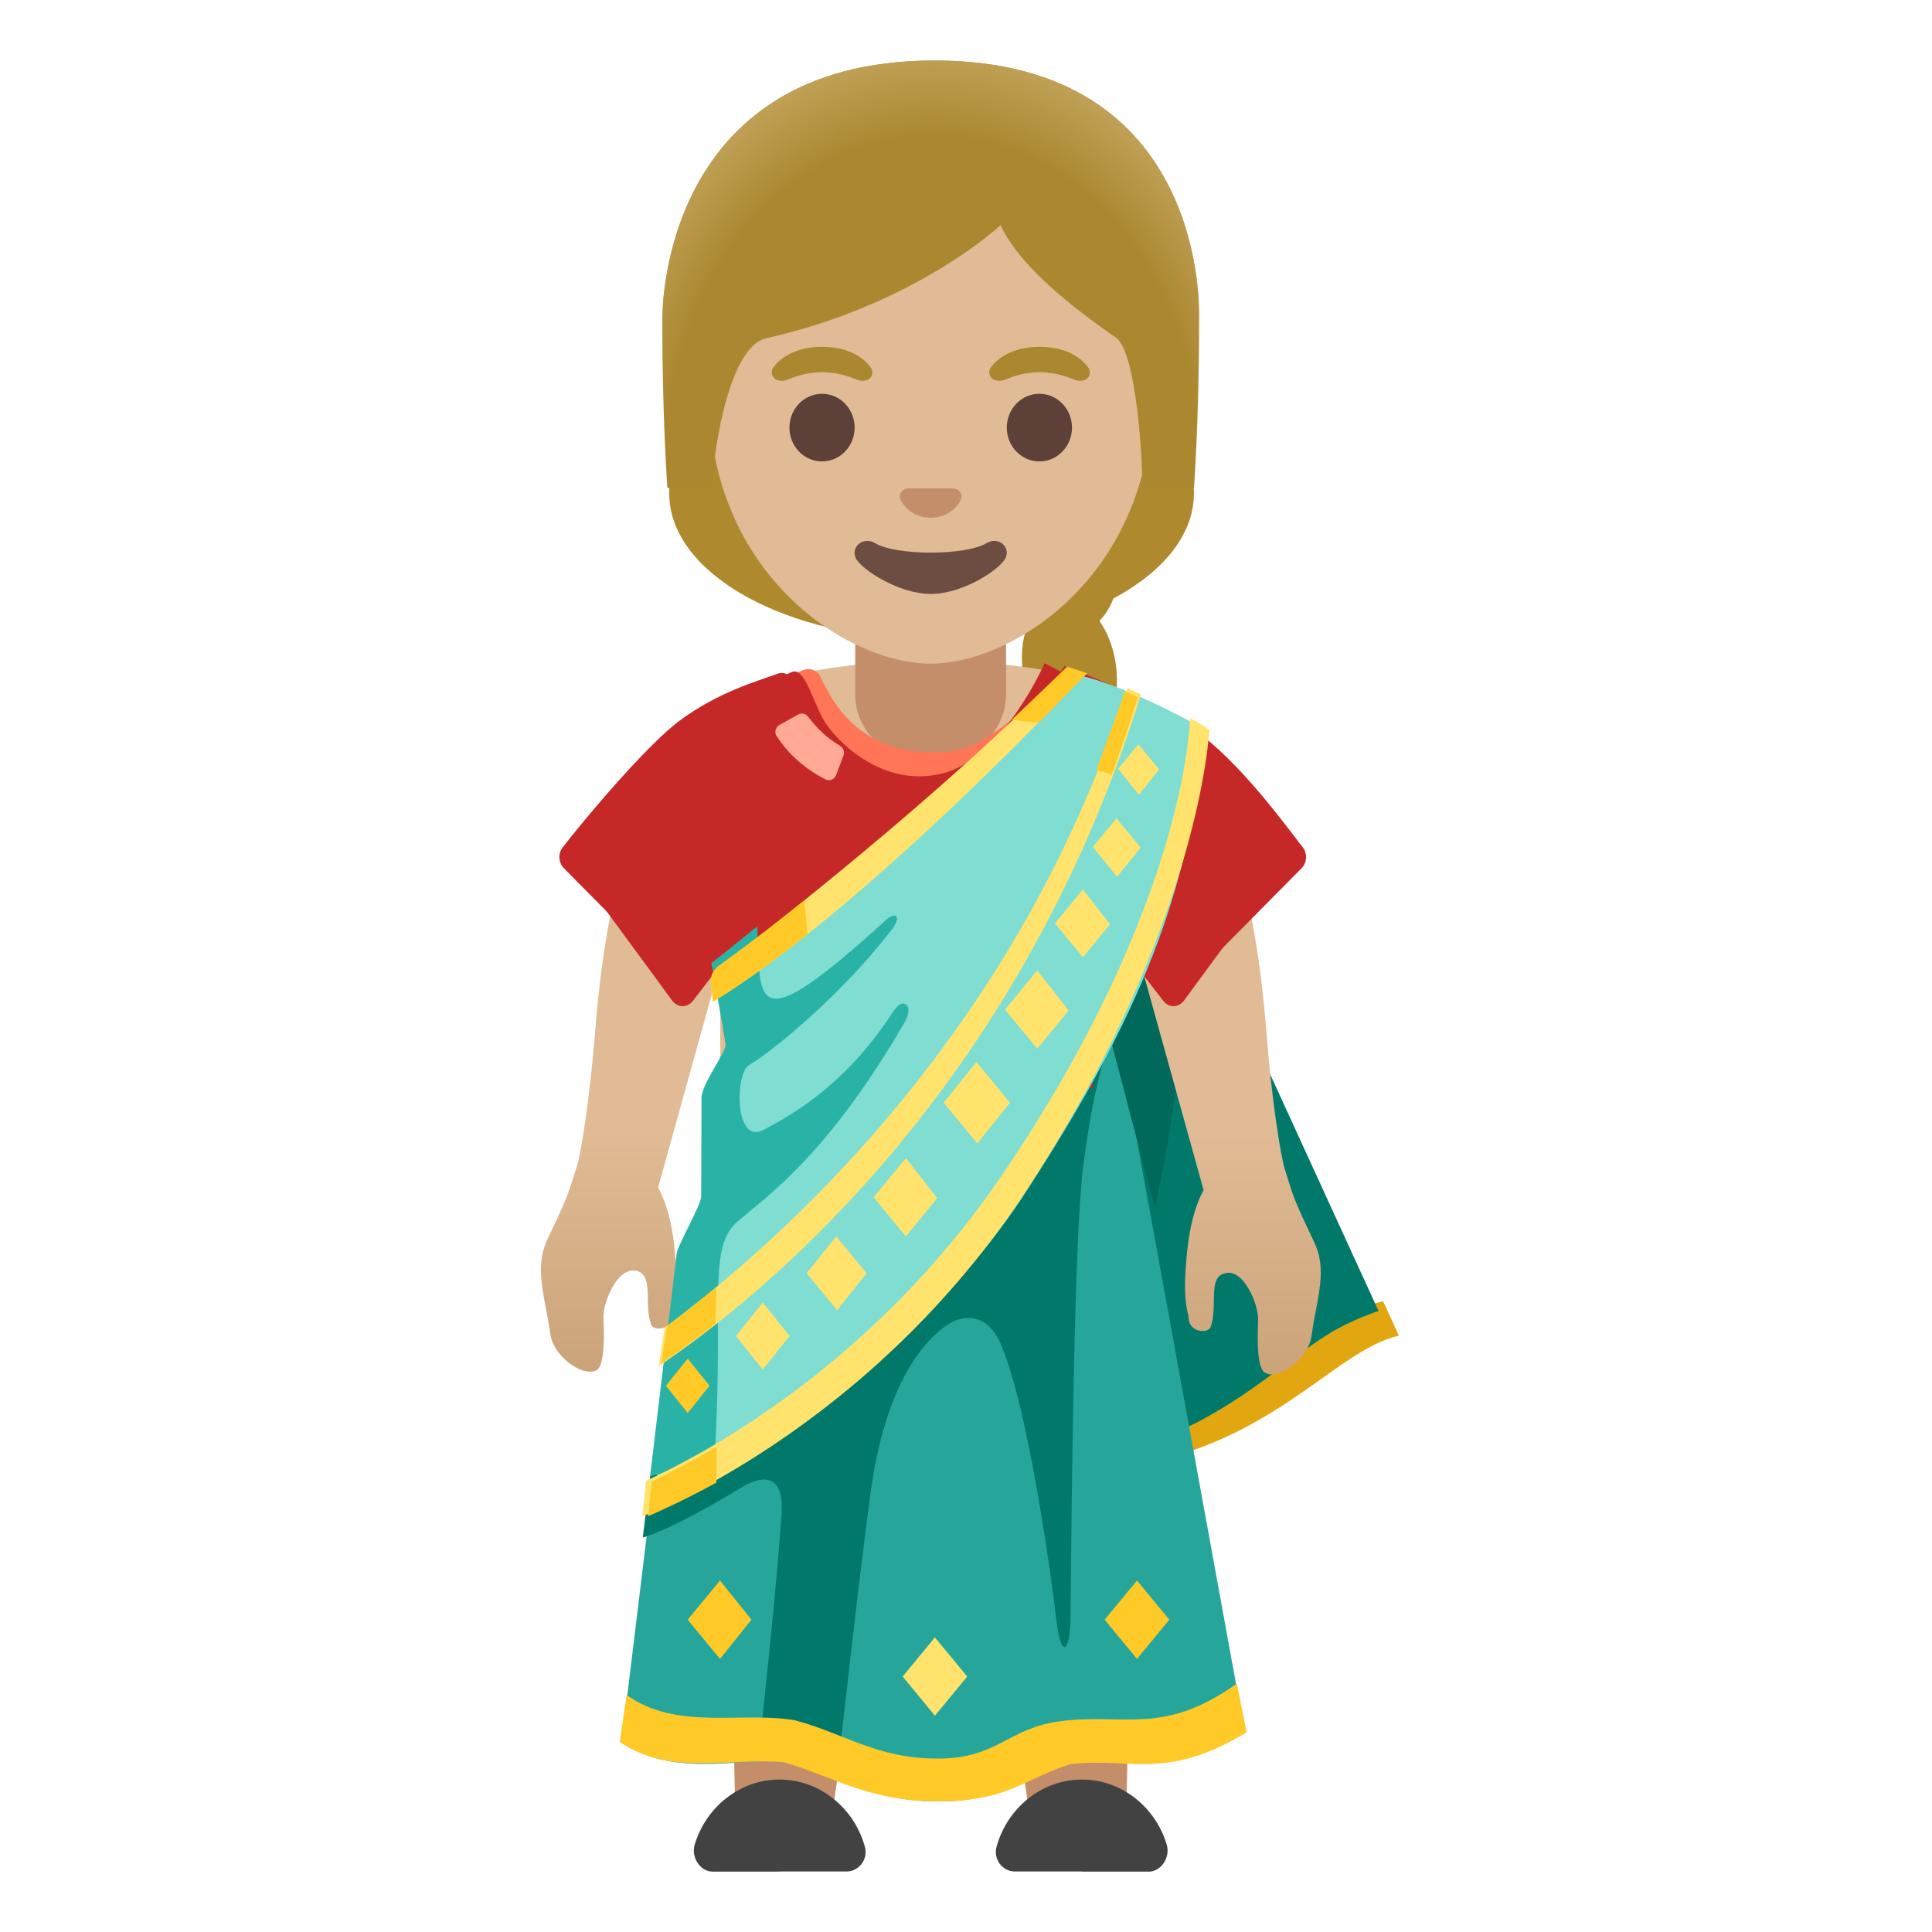
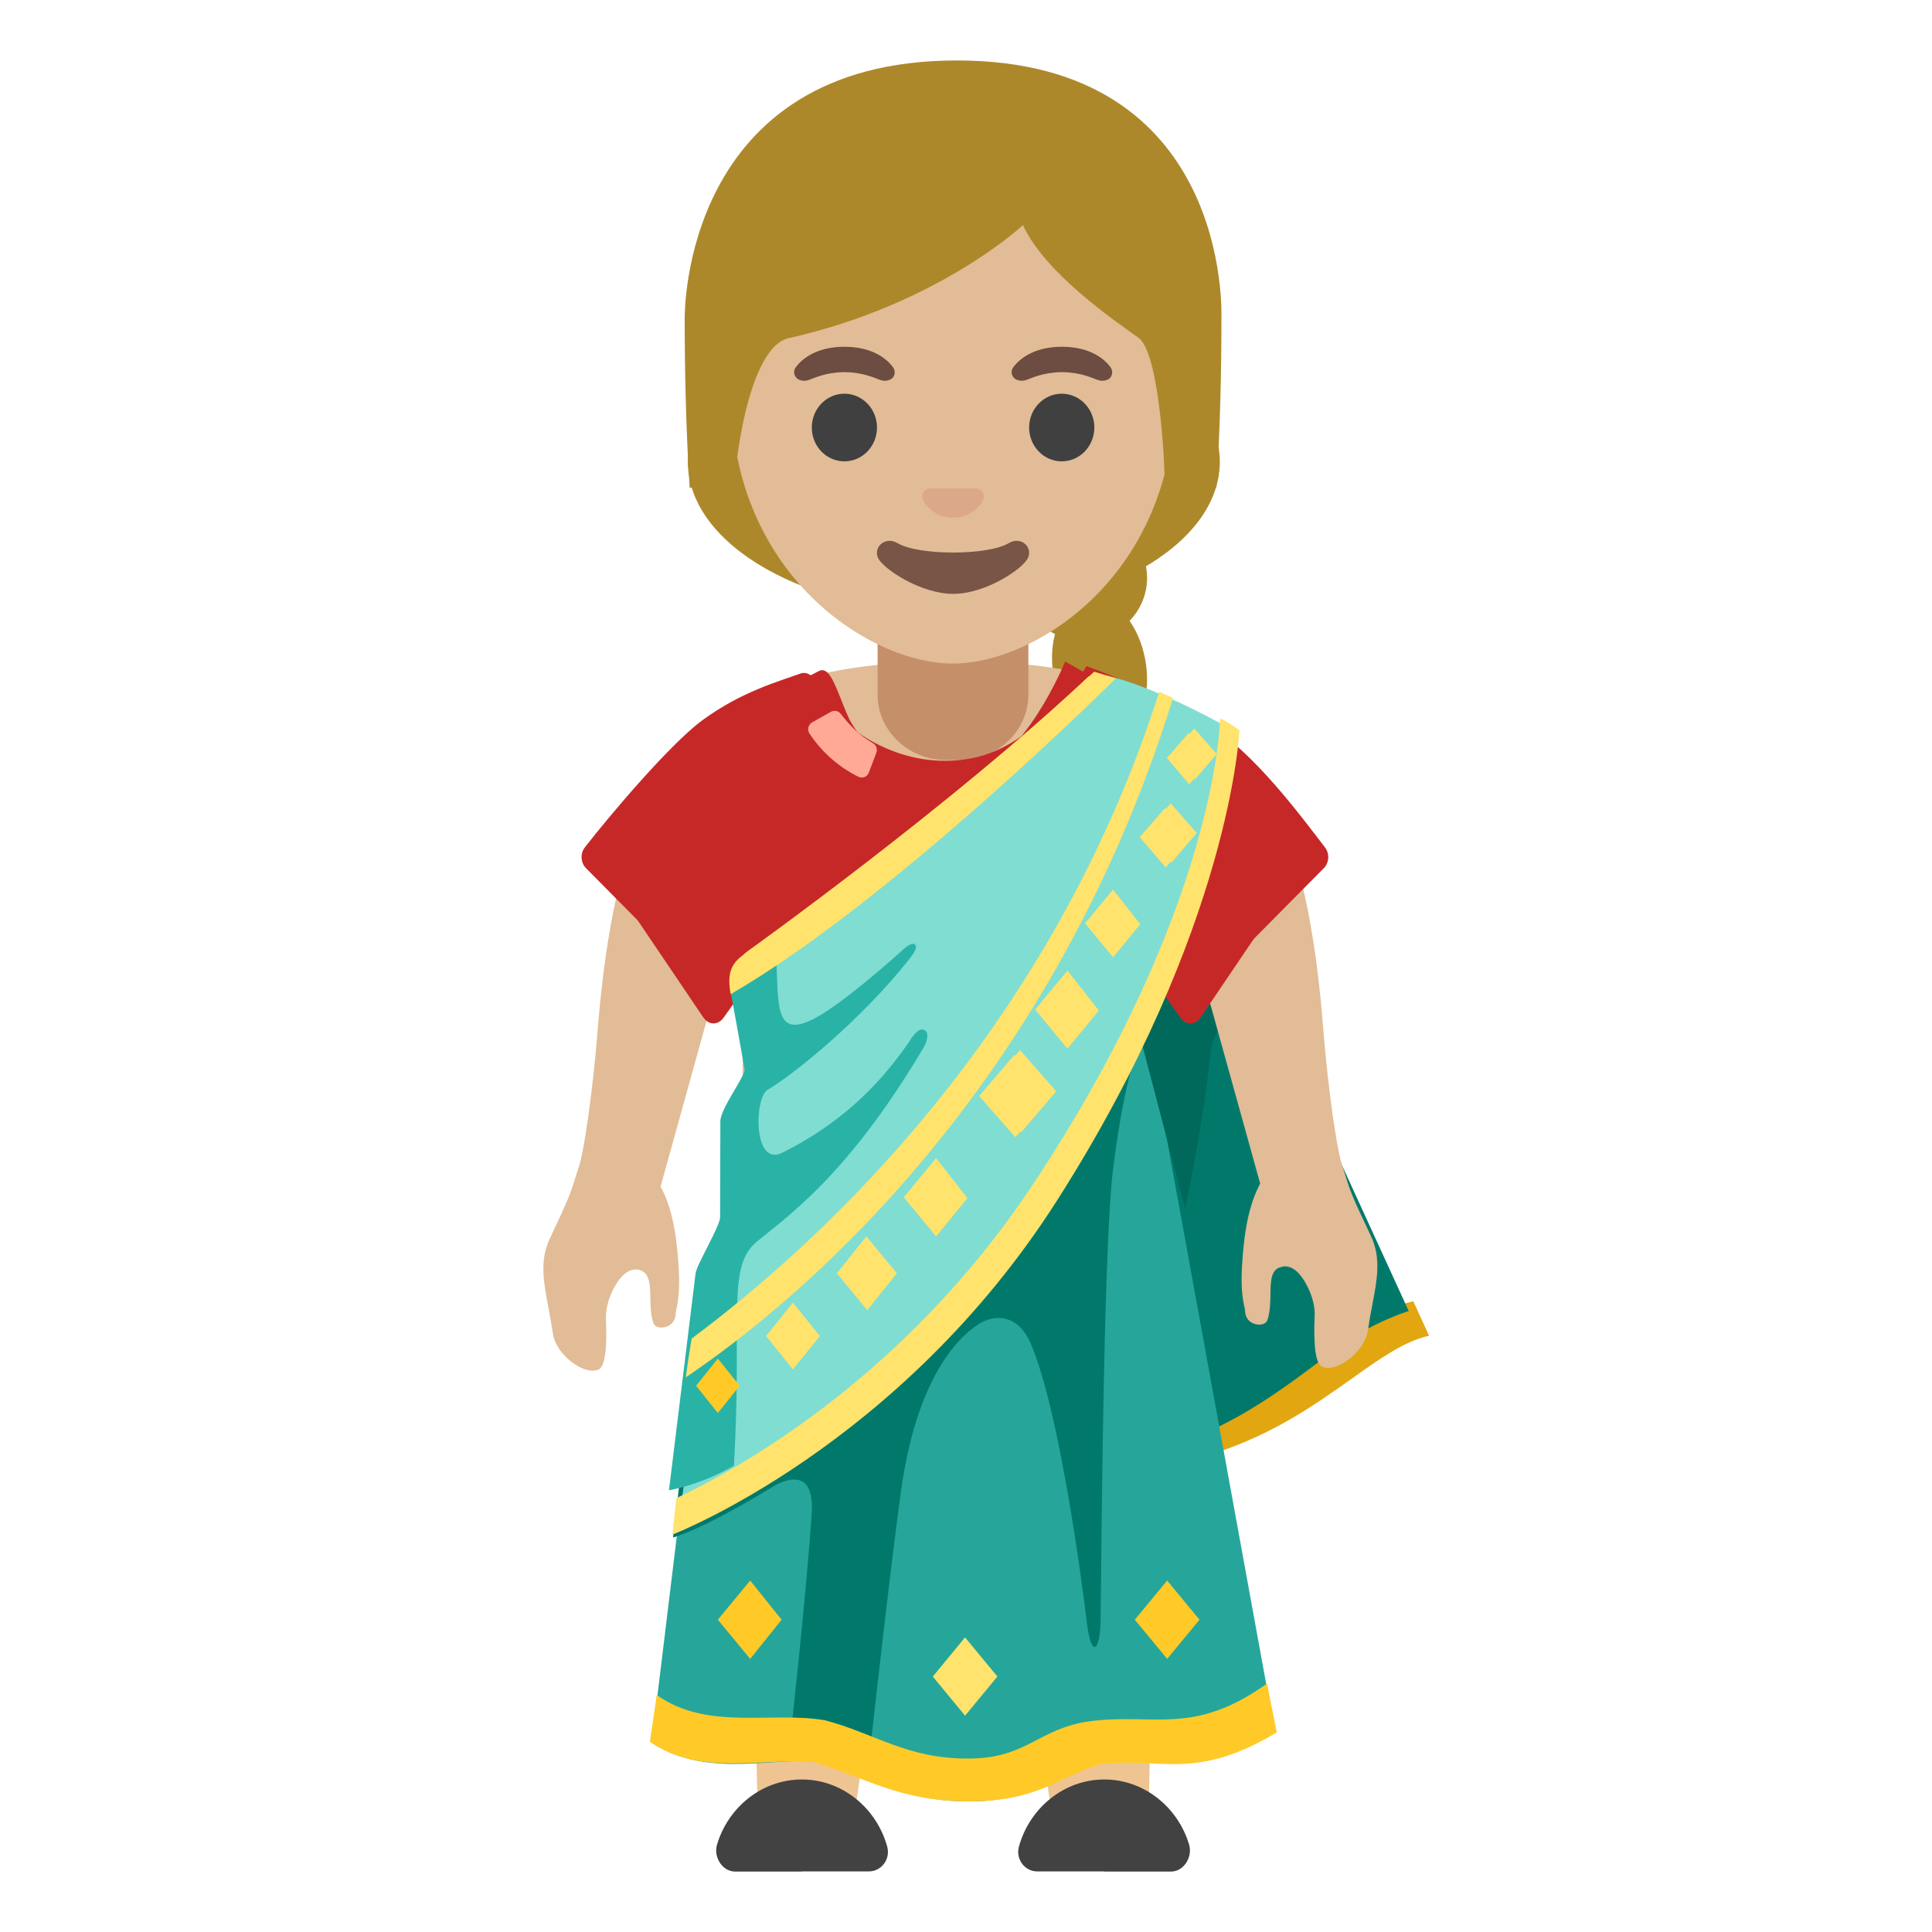
- <svg xmlns="http://www.w3.org/2000/svg" width="128" height="128" xml:space="preserve">
-   <ellipse fill="#ae892d" cx="61.719" cy="32.687" rx="17.382" ry="9.661" stroke="null" />
-   <g transform="rotate(80 69.514 36.186)" stroke="null" fill="#ae892d">
-     <ellipse ry="6.729" rx="7.009" cy="36.186" cx="63.533" />
-     <ellipse ry="4.206" rx="4.112" cy="36.279" cx="71.663" />
-     <ellipse ry="3.084" rx="4.766" cy="36.279" cx="77.738" />
+ <svg xmlns="http://www.w3.org/2000/svg" viewBox="0 0 128 128" style="enable-background:new 0 0 128 128" xml:space="preserve">
+   <circle />
+   <g transform="rotate(80 71.512 36.186)" fill="#ad882b">
+     <ellipse cx="65.531" cy="36.186" rx="7.009" ry="6.729" />
+     <ellipse cx="73.661" cy="36.279" rx="4.112" ry="4.206" />
+     <ellipse cx="79.736" cy="36.279" rx="4.766" ry="3.084" />
  </g>
-   <g fill="#312D2D">
-     <ellipse cx="54.492" cy="28.33" rx="2.16" ry="2.24" />
-     <ellipse cx="68.892" cy="28.33" rx="2.16" ry="2.24" />
+   <ellipse fill="#ad882b" cx="63.194" cy="30.594" rx="17.622" ry="10.015" />
+   <path fill="#e1bc96" d="M39.265 90.813c-.99 0-2.47-1.23-2.64-2.48-.08-.59-.19-1.16-.29-1.7-.32-1.67-.59-3.12.08-4.55 1.28-2.69 1.41-3.1 1.71-4.07.07-.22.14-.47.25-.78.27-.81.86-4.47 1.22-8.96.46-5.76 1.31-10.11 2.67-13.69.85-2.24 2.37-3.37 4.51-3.37 1.86 0 3.7.85 4.45 1.24l-2.1 6.85-5.36 19.31.1.19c.81 1.61 1.01 3.62 1.11 5.38.07 1.47-.08 2.19-.16 2.54-.03.15-.05.25-.05.33-.03.62-.51.9-.94.9-.28 0-.48-.11-.54-.31-.18-.52-.19-1.15-.2-1.7-.01-.81-.03-1.65-.77-1.82l-.18-.02c-.33 0-.62.15-.91.44-.55.57-1.12 1.81-1.08 2.8.03.73.12 2.94-.42 3.35-.12.08-.28.12-.46.12z" />
+   <path fill="#eec492" d="m69.863 121.405-5.15-35.06c-.15-.76-.81-1.27-1.56-1.27s-1.41.51-1.55 1.22l-5.17 35.11-6.2.24-1.03-46.03h27.88l-1.02 46.03-6.2-.24z" />
+   <path fill="#424242" d="M73.163 123.995h4.45c.82-.02 1.41-.96 1.17-1.78-.74-2.49-2.99-4.32-5.62-4.32-2.68 0-4.96 1.9-5.66 4.46-.22.82.39 1.63 1.21 1.63h4.45v.01zm-20.04 0h-4.45c-.82-.02-1.41-.96-1.17-1.78.74-2.49 2.99-4.32 5.62-4.32 2.68 0 4.96 1.9 5.66 4.46.22.82-.39 1.63-1.21 1.63h-4.45v.01z" />
+   <path fill="#e1bc96" d="M72.813 44.865c-2.41-.64-5.58-1.06-9.54-1.06h-.16c-3.96 0-7.18.42-9.57 1.06-7.55 2.01-9.46 6.56-11.71 12.65l7.37 3.2v17.28h28v-17.28l7.28-3.2c-2.25-6.09-4.12-10.64-11.67-12.65z" />
+   <path fill="#c58f6a" d="M63.143 40.715h-5v5.3c0 2.4 2.03 4.34 4.54 4.34h.91c2.51 0 4.54-1.94 4.54-4.34v-5.3h-4.99z" />
+   <path fill="#e1bc96" d="M63.133 8.385c7.63 0 14.69 5.67 14.69 17.7 0 9.66-5.98 15.38-11.19 17.22-1.24.44-2.44.66-3.5.66s-2.25-.22-3.48-.65c-5.21-1.84-11.21-7.55-11.21-17.23 0-12.03 7.07-17.7 14.69-17.7z" />
+   <path fill="#ad882b" d="M63.393 4.005c-18.18 0-18.03 16.81-18.03 17.08 0 3.44.08 7.33.33 11.23l2.98-.01c-.03-1.29.88-9.3 3.58-9.9 9.91-2.23 15.52-7.49 15.52-7.49 1.46 3.18 6.02 6.29 7.66 7.47 1.35.97 1.76 8.22 1.73 9.92h3.42c0-.02.01-.05.01-.07.25-3.88.33-7.74.33-11.16 0-.26.65-17.07-17.53-17.07z" />
+   <path fill="#795548" d="M66.833 35.985c-1.4.83-5.97.83-7.37 0-.8-.48-1.62.25-1.29.98.33.72 2.82 2.38 4.98 2.38 2.16 0 4.62-1.66 4.95-2.38.34-.73-.47-1.46-1.27-.98z" />
+   <path fill="#dca88a" d="M64.833 32.395a.737.737 0 0 0-.14-.04h-3.1c-.05.01-.1.02-.14.04-.28.11-.44.4-.3.72s.75 1.18 1.99 1.18 1.86-.87 1.99-1.18c.14-.31-.02-.6-.3-.72z" />
+   <g fill="#404040">
+     <ellipse ry="2.24" rx="2.16" cy="28.325" cx="55.943" />
+     <ellipse ry="2.24" rx="2.16" cy="28.325" cx="70.343" />
  </g>
-   <path fill="url(#a)" d="M39.102 90.88c-.99 0-2.47-1.23-2.64-2.48-.08-.59-.19-1.16-.29-1.7-.32-1.67-.59-3.12.08-4.55 1.28-2.69 1.41-3.1 1.71-4.07.07-.22.14-.47.25-.78.27-.81.86-4.47 1.22-8.96.46-5.76 1.31-10.11 2.67-13.69.85-2.24 2.37-3.37 4.51-3.37 1.86 0 3.7.85 4.45 1.24l-2.1 6.85-5.36 19.31.1.19c.81 1.61 1.01 3.62 1.11 5.38.07 1.47-.08 2.19-.16 2.54-.03.15-.05.25-.05.33-.03.62-.51.9-.94.9-.28 0-.48-.11-.54-.31-.18-.52-.19-1.15-.2-1.7-.01-.81-.03-1.65-.77-1.82l-.18-.02c-.33 0-.62.15-.91.44-.55.57-1.12 1.81-1.08 2.8.03.73.12 2.94-.42 3.35-.12.08-.28.12-.46.12z" />
-   <path fill="#C48E6A" d="m68.382 121.41-5.15-35.06c-.15-.76-.81-1.27-1.56-1.27s-1.41.51-1.55 1.22l-5.17 35.11-6.2.24-1.03-46.03h27.88l-1.02 46.03-6.2-.24z" />
-   <path d="M71.682 124h4.45c.82-.02 1.41-.96 1.17-1.78-.74-2.49-2.99-4.32-5.62-4.32-2.68 0-4.96 1.9-5.66 4.46-.22.82.39 1.63 1.21 1.63h4.45v.01zm-20.04 0h-4.45c-.82-.02-1.41-.96-1.17-1.78.74-2.49 2.99-4.32 5.62-4.32 2.68 0 4.96 1.9 5.66 4.46.22.82-.39 1.63-1.21 1.63h-4.45v.01z" fill="#424242" />
-   <path fill="#E0BB95" d="M71.332 44.87c-2.41-.64-5.58-1.06-9.54-1.06h-.16c-3.96 0-7.18.42-9.57 1.06-7.55 2.01-9.46 6.56-11.71 12.65l7.37 3.2V78h28V60.72l7.28-3.2c-2.25-6.09-4.12-10.64-11.67-12.65z" />
-   <path fill="#C48E6A" d="M61.662 40.72h-5v5.3c0 2.4 2.03 4.34 4.54 4.34h.91c2.51 0 4.54-1.94 4.54-4.34v-5.3h-4.99z" />
-   <path fill="#E0BB95" d="M61.652 8.39c7.63 0 14.69 5.67 14.69 17.7 0 9.66-5.98 15.38-11.19 17.22-1.24.44-2.44.66-3.5.66s-2.25-.22-3.48-.65c-5.21-1.84-11.21-7.55-11.21-17.23 0-12.03 7.07-17.7 14.69-17.7z" />
-   <path fill="#AB872F" d="M61.912 4.01c-18.18 0-18.03 16.81-18.03 17.08 0 3.44.08 7.33.33 11.23l2.98-.01c-.03-1.29.88-9.3 3.58-9.9 9.91-2.23 15.52-7.49 15.52-7.49 1.46 3.18 6.02 6.29 7.66 7.47 1.35.97 1.76 8.22 1.73 9.92h3.42c0-.02.01-.05.01-.07.25-3.88.33-7.74.33-11.16 0-.26.65-17.07-17.53-17.07z" />
-   <path fill="url(#b)" d="M61.912 4.01c-18.18 0-18.03 16.81-18.03 17.08 0 3.44.08 7.33.33 11.23l2.98-.01c-.03-1.29.88-9.3 3.58-9.9 9.91-2.23 15.52-7.49 15.52-7.49 1.46 3.18 6.02 6.29 7.66 7.47 1.35.97 1.76 8.22 1.73 9.92h3.42c0-.02.01-.05.01-.07.25-3.88.33-7.74.33-11.16 0-.26.65-17.07-17.53-17.07z" />
-   <path fill="#6D4C41" d="M65.352 35.99c-1.4.83-5.97.83-7.37 0-.8-.48-1.62.25-1.29.98.33.72 2.82 2.38 4.98 2.38 2.16 0 4.62-1.66 4.95-2.38.34-.73-.47-1.46-1.27-.98z" />
-   <path fill="#C48E6A" d="M63.352 32.4a.737.737 0 0 0-.14-.04h-3.1c-.05.01-.1.02-.14.04-.28.11-.44.4-.3.72s.75 1.18 1.99 1.18 1.86-.87 1.99-1.18c.14-.31-.02-.6-.3-.72z" />
-   <g fill="#5D4037">
-     <ellipse ry="2.24" rx="2.16" cy="28.33" cx="54.462" />
-     <ellipse ry="2.24" rx="2.16" cy="28.33" cx="68.862" />
-   </g>
-   <path d="M65.662 24.32c.41-.54 1.36-1.34 3.21-1.34s2.8.79 3.21 1.34c.18.24.14.52.01.69-.12.16-.46.3-.84.17-.38-.13-1.13-.51-2.37-.52-1.25.01-1.99.39-2.37.52-.38.13-.73-.01-.84-.17a.54.54 0 0 1-.01-.69zm-14.41 0c.41-.54 1.36-1.34 3.21-1.34s2.8.79 3.21 1.34c.18.24.14.52.01.69-.12.16-.46.3-.84.17-.38-.13-1.13-.51-2.37-.52-1.25.01-1.99.39-2.37.52-.38.13-.73-.01-.84-.17a.54.54 0 0 1-.01-.69z" fill="#AB872F" />
-   <path stroke="null" fill="#E2A610" d="M91.636 86.21c-2.386.554-4.279 1.977-6.36 3.456-2.32 1.67-4.828 3.463-8.301 4.529l.458 2.39c4.462-1.22 7.544-3.42 10.047-5.188 1.898-1.355 3.546-2.532 5.2-2.902l-1.044-2.286z" />
-   <path stroke="null" fill="#FFF59D" d="m60.886 115.724-.122 1.423a.554.554 0 0 0 .463.591c.867.13 2.692.21 4.493-.129a.55.55 0 0 0 .427-.622l-.244-1.491c-.043-.308-.33-.543-.629-.475-1.819.4-3.082.265-3.79.191a.537.537 0 0 0-.598.512z" />
-   <path stroke="null" fill="#FFCA28" d="m77.659 53.977 1.239.647c.805-2.84.964-5.823.964-5.823s-.806-.647-1.239-.844c0 0-.134 2.736-.964 6.02z" />
-   <path stroke="null" fill="#E2A610" d="M56.808 113.906c-2.551-1.411-4.584-1.306-5.261-1.325-.183 1.707-.305 2.896-.305 2.896 1.91.05 2.453.524 5.218 1.368 0-.006.14-1.165.348-2.94zm17.707-1.214c-.94-.012-2.338-.018-3.424.123l-.494.08.195 3.118c.19-.068 1.086-.536 4.273-.4l-.55-2.921z" />
-   <path stroke="null" fill="#00796B" d="m76.775 55.063-6.53 6.297 6.109 34.167c5.17-1.842 8.704-5.293 11.542-7.074 1.648-1.035 3.437-1.596 3.437-1.596L76.775 55.063z" />
-   <path stroke="null" fill="#26A69A" d="m43.077 99.844-1.899 15.62c3.913 2.533 8.564.74 11.194 1.356 2.631.616 5.2 2.532 9.785 2.532s5.872-1.916 8.502-2.532c2.631-.616 6.238 1.232 11.805-2.101L73.9 67.736c.03-.062-5.444 11.048-13.36 19.304-7.502 7.82-17.464 12.804-17.464 12.804z" />
-   <path stroke="null" fill="#00796B" d="M49.223 98.49c.5-.301 2.765-1.515 2.557 1.77-.33 5.113-1.397 14.713-1.397 14.713s1.196-.012 1.983.265l3.235 1.146s1.288-11.689 2.082-17.511c1.129-8.263 4.285-10.61 5.23-11.19.94-.573 2.491-.69 3.37 1.319 1.88 4.307 3.424 15.915 3.711 18.398.287 2.484.903 2.145.928-.166.073-7.486.232-25.164.836-29.89 1.13-8.836 2.533-9.502 2.533-9.502l-.397-2.162c.012-.025.525-.031-.793-.031-2.124 4.516-6.696 13.093-13.618 20.093-10.498 10.623-16.406 12.046-16.406 12.046l-.489 4.073s1.703-.37 6.635-3.37z" />
-   <path stroke="null" fill="#00695C" d="m78.973 59.826 4.26 9.341s-4.535-4.153-5.072.894c-.531 5.046-1.642 10.006-1.642 10.006l-5.573-21.282 8.027 1.041z" />
-   <path fill="url(#c)" d="M84.222 91.056c-.18 0-.34-.05-.46-.14-.53-.4-.44-2.61-.41-3.34.04-1-.53-2.23-1.08-2.81-.28-.29-.58-.44-.88-.44h-.04l-.11.01-.13.04c-.67.15-.68.98-.69 1.79-.01.56-.02 1.18-.2 1.71-.1.3-.47.31-.54.31-.44 0-.92-.28-.94-.9 0-.08-.02-.18-.06-.33-.07-.35-.23-1.07-.15-2.54.1-1.76.31-3.77 1.11-5.38l.1-.19-5.36-19.3-2.1-6.87c.76-.4 2.6-1.25 4.45-1.25 2.15 0 3.66 1.14 4.5 3.38 1.38 3.6 2.23 7.95 2.68 13.7.35 4.42.94 8.1 1.21 8.96.08.25.24.76.24.76.31 1.01.43 1.39 1.72 4.1.68 1.43.41 2.87.09 4.54-.11.56-.21 1.12-.29 1.7-.19 1.27-1.67 2.49-2.66 2.49z" />
-   <path stroke="null" fill="#FFCA28" d="M62.157 119.348c-4.67-.018-6.794-1.596-10.212-2.594-3.35-.339-7.483.992-10.889-1.356l.458-3.099c3.357 2.39 7.611 1.06 11.158 1.676 3.302.881 5.401 2.533 9.418 2.533 3.973.03 4.681-2.015 8.136-2.471 4.236-.555 6.824.998 11.72-2.496l.646 3.235c-5.383 3.235-7.66 1.645-11.634 2.095-3.094.943-4.065 2.459-8.801 2.477z" />
-   <path stroke="null" fill="#C62828" d="M86.29 56.11c-1.526-1.977-4.602-6.192-7.788-8.188-3.851-2.348-7.99-3.79-7.99-3.79s-3.076 5.256-7.642 6.113-8.136-1.917-8.99-3.087c-.916-1.356-1.404-2.841-2.326-2.533-1.526.555-3.912 1.208-6.482 3.087-2.155 1.578-6.244 6.427-7.77 8.399-.366.43-.305 1.109.122 1.478l5.2 5.25c.428.431 1.16.431 1.593 0l3.73-3.58.61 2.656c.733 3.087.977 4.442.916 5.804 0 .056 24.647.056 24.647 0-.062-1.355.183-2.717.915-5.804l.61-2.656 3.73 3.58c.427.431 1.16.431 1.593 0l5.2-5.25a1.07 1.07 0 0 0 .122-1.478z" />
-   <path stroke="null" fill="#FF7555" d="M60.391 49.74c-3.973-.555-5.444-3.642-6.055-4.942-.183-.37-.61-.555-1.037-.432l-2.002.758s1.208 3.321 3.1 4.985c3.73 3.334 9.235 3.272 12.537 1.232l.489-3.95c-2.625 1.979-3.608 2.78-7.032 2.348z" />
-   <path fill="#C62828" d="M83.164 58.244c-1.35-2.36-4.073-7.392-6.892-9.775-3.409-2.802-7.07-4.523-7.07-4.523s-2.723 6.274-6.764 7.296-7.2-2.287-7.956-3.685c-.81-1.618-1.242-3.39-2.058-3.023-1.35.662-3.462 1.442-5.736 3.685-1.907 1.883-5.526 7.672-6.876 10.025-.325.515-.27 1.324.108 1.765l4.602 6.267c.378.515 1.026.515 1.41 0l3.3-4.273.54 3.17c.648 3.684.864 5.302.81 6.928 0 .066 21.811.066 21.811 0-.054-1.618.162-3.244.81-6.928l.54-3.17 3.301 4.273c.378.515 1.026.515 1.41 0l4.602-6.267c.378-.434.432-1.25.108-1.765z" stroke="null" />
-   <path fill="#80DDD2" d="M71.377 44.707c-8.218 8.31-23.837 20.26-23.837 20.26l1.24 5.442-1.64 3.365.04 7.233-1.769 3.762-2.148 14.888s16.044-7.145 24.79-20.82c9.523-14.599 10.513-21.77 12.005-30.375 0 0-5.086-2.962-8.68-3.755z" stroke="null" />
-   <path stroke="null" fill="#29B3A6" d="M47.135 63.806s.886 4.948.94 5.398-1.599 2.656-1.599 3.512c0 .857-.018 5.922-.018 6.526 0 .603-1.55 3.216-1.624 3.807-.073.586-1.764 14.745-1.764 14.745s1.972-.295 4.304-1.663c.561-10.167-.507-13.507 1.52-15.232 2.026-1.72 6.005-4.473 11.041-13.174.214-.363.464-1.115-.037-1.232-.415-.099-.897.807-.988.937-1.465 2.125-3.79 5.095-8.332 7.43-1.953 1.005-1.862-3.789-.958-4.288 1.642-.98 6.14-4.683 9.32-8.805.11-.148.684-.813.427-1.06-.232-.216-.866.413-.866.42 0 0-4.316 4.029-6.196 4.805-2.221.968-1.983-1.214-2.136-4.56-2.325 1.898-3.034 2.434-3.034 2.434z" />
-   <path fill="#FFE36C" d="m50.535 90.733-1.776-2.218 1.776-2.218 1.783 2.218z" stroke="null" />
-   <path stroke="null" fill="#FFCA28" d="m45.56 93.617-1.44-1.806 1.44-1.799 1.447 1.8z" />
-   <path fill="#FFE36C" d="m60.02 81.916-2.142-2.594 2.142-2.594 2.076 2.655zm8.704-12.435-2.142-2.594 2.142-2.588 2.076 2.65zm3.022-6.057-1.856-2.249 1.856-2.242 1.8 2.298zM55.461 86.802l-2.02-2.446 1.959-2.44 2.02 2.44z" stroke="null" />
-   <path stroke="null" fill="#FFCA28" d="m47.703 109.904-2.142-2.594 2.142-2.594 2.082 2.594zm27.626 0-2.143-2.594 2.143-2.594 2.142 2.594z" />
-   <path stroke="null" fill="#FFE36C" d="m61.94 113.669-2.137-2.594 2.136-2.594 2.143 2.594z" />
-   <path stroke="null" fill="#FFA996" d="M54.699 51.64a8.326 8.326 0 0 1-3.247-2.87.524.524 0 0 1 .189-.74l1.227-.69a.514.514 0 0 1 .659.13c.635.819 1.215 1.398 2.136 1.946.226.13.312.413.214.653l-.488 1.294a.5.5 0 0 1-.69.278z" />
-   <path fill="#FFE36C" d="m74.009 58.095-1.605-1.984 1.562-1.898 1.605 1.94zm1.448-5.441-1.38-1.713 1.337-1.633 1.386 1.67zm-10.707 23.1-2.227-2.699 2.167-2.699 2.228 2.7zm5.836-29.722-1.33-.437C60.63 54.227 47.867 63.92 47.867 63.92c-.75.634-.83 1.361-.653 2.47 9.924-6.094 23.371-20.358 23.371-20.358z" stroke="null" />
-   <path fill="#FFE36C" d="M78.834 47.601s-.108 12.072-12.389 30.167C57.666 90.698 46.231 96.53 42.811 98.1c-.09.82-.191 1.703-.26 2.363 0 0 15.09-5.673 25.515-21.69 11.531-17.715 12.052-30.41 12.052-30.41-.686-.482-.934-.628-1.284-.762z" stroke="null" />
-   <path fill="#FFE36C" d="m75.593 46-.906-.405c-7.376 23.114-23.293 36.88-30.637 42.357-.02.082-.032.158-.05.24a62.603 62.603 0 0 0-.347 2.31c6.615-4.454 23.752-18.13 31.94-44.502z" stroke="null" />
-   <path stroke="null" fill="#FFCA28" d="M53.295 59.647c-3.174 2.557-5.701 4.35-5.701 4.35-.751.635-.489 1.233-.312 2.342 1.972-1.214 4.09-2.749 6.208-4.43a95.375 95.375 0 0 0-.195-2.262zm-5.83 36.236c-1.58.912-3.48 1.904-4.285 2.28-.085.795-.183 1.651-.25 2.292 0 0 2.075-.875 4.535-2.23v-2.342zm-3.255-8.037c-.018.08-.03.154-.049.234-.103.598-.22 1.38-.335 2.25.757-.512 2.563-1.856 3.57-2.62l.061-2.433c-.872.714-2.526 2.027-3.247 2.569zM67.037 47.68c.451.11 1.813.178 1.813.178l3.18-3.254-1.331-.437c-.562.567-3.064 2.945-3.662 3.512zm5.593 3.333 1.019.296c.366-.875 1.538-4.424 1.757-5.127l-.879-.4c-.213.671-1.898 5.23-1.898 5.23z" />
-   <circle />
-   <defs>
-     <linearGradient y2=".989" x2=".499" y1=".017" x1=".499" id="c">
-       <stop stop-color="#E0BB95" offset=".599" />
-       <stop stop-color="#CCA47A" offset="1" />
-     </linearGradient>
-     <linearGradient y2=".989" x2=".5" y1=".016" x1=".5" id="a">
-       <stop stop-color="#E0BB95" offset=".599" />
-       <stop stop-color="#CCA47A" offset="1" />
-     </linearGradient>
-     <radialGradient gradientUnits="userSpaceOnUse" gradientTransform="matrix(1 0 0 1.2135 -2.338 -4.281)" r="22.073" cy="28.603" cx="64.147" id="b">
-       <stop stop-opacity="0" stop-color="#BFA055" offset=".794" />
-       <stop stop-color="#BFA055" offset="1" />
-     </radialGradient>
-   </defs>
+   <path fill="#6d4c41" d="M67.143 24.315c.41-.54 1.36-1.34 3.21-1.34s2.8.79 3.21 1.34c.18.24.14.52.01.69-.12.16-.46.3-.84.17-.38-.13-1.13-.51-2.37-.52-1.25.01-1.99.39-2.37.52-.38.13-.73-.01-.84-.17a.54.54 0 0 1-.01-.69zm-14.41 0c.41-.54 1.36-1.34 3.21-1.34s2.8.79 3.21 1.34c.18.24.14.52.01.69-.12.16-.46.3-.84.17-.38-.13-1.13-.51-2.37-.52-1.25.01-1.99.39-2.37.52-.38.13-.73-.01-.84-.17a.54.54 0 0 1-.01-.69z" />
+   <path stroke="null" fill="#E2A610" d="M93.634 86.21c-2.386.554-4.279 1.977-6.36 3.456-2.32 1.67-4.828 3.463-8.3 4.529l.457 2.39c4.462-1.22 7.544-3.42 10.047-5.188 1.898-1.355 3.546-2.532 5.2-2.902l-1.044-2.286v.001z" />
+   <path stroke="null" fill="#FFF59D" d="m62.884 115.724-.122 1.423a.554.554 0 0 0 .463.591c.867.13 2.692.21 4.493-.129a.55.55 0 0 0 .427-.622l-.244-1.491c-.043-.308-.33-.543-.629-.475-1.819.4-3.082.265-3.79.191a.537.537 0 0 0-.598.512z" />
+   <path stroke="null" fill="#FFCA28" d="m79.657 53.977 1.24.647c.804-2.84.963-5.823.963-5.823s-.806-.647-1.239-.844c0 0-.134 2.736-.964 6.02z" />
+   <path stroke="null" fill="#E2A610" d="M58.806 113.906c-2.55-1.411-4.584-1.306-5.26-1.325-.184 1.707-.306 2.896-.306 2.896 1.91.05 2.453.524 5.218 1.368 0-.006.14-1.165.348-2.94v.001zm17.707-1.214c-.94-.012-2.338-.018-3.424.123l-.494.08.195 3.118c.19-.068 1.086-.536 4.273-.4l-.55-2.921z" />
+   <path stroke="null" fill="#00796B" d="m78.773 55.063-6.53 6.297 6.11 34.167c5.17-1.842 8.703-5.293 11.541-7.074 1.648-1.035 3.437-1.596 3.437-1.596L78.773 55.063z" />
+   <path stroke="null" fill="#26A69A" d="m45.075 99.844-1.899 15.62c3.913 2.533 8.564.74 11.194 1.356 2.631.616 5.2 2.532 9.785 2.532s5.872-1.916 8.502-2.532c2.631-.616 6.238 1.232 11.805-2.101l-8.564-46.983c.03-.062-5.444 11.048-13.36 19.304-7.502 7.82-17.464 12.804-17.464 12.804h.001z" />
+   <path stroke="null" fill="#00796B" d="M51.221 98.49c.5-.301 2.765-1.515 2.557 1.77-.33 5.113-1.397 14.713-1.397 14.713s1.196-.012 1.983.265l3.235 1.146s1.288-11.689 2.082-17.511c1.13-8.263 4.285-10.61 5.23-11.19.94-.573 2.491-.69 3.37 1.319 1.88 4.307 3.424 15.915 3.711 18.398.287 2.484.903 2.145.928-.166.073-7.486.232-25.164.836-29.89 1.13-8.836 2.533-9.502 2.533-9.502l-.397-2.162c.012-.025.525-.031-.793-.031-2.124 4.516-6.696 13.093-13.618 20.093-10.498 10.623-16.406 12.046-16.406 12.046l-.489 4.073s1.703-.37 6.635-3.37v-.001z" />
+   <path stroke="null" fill="#00695C" d="m80.971 59.826 4.26 9.341s-4.535-4.153-5.072.894c-.53 5.046-1.642 10.006-1.642 10.006l-5.573-21.282 8.027 1.041z" />
+   <path fill="#e1bc96" d="M87.971 90.63c-.18 0-.34-.05-.46-.14-.53-.4-.44-2.61-.41-3.34.04-1-.53-2.23-1.08-2.81-.28-.29-.58-.44-.88-.44h-.04l-.11.01-.13.04c-.67.15-.68.98-.69 1.79-.01.56-.02 1.18-.2 1.71-.1.3-.47.31-.54.31-.44 0-.92-.28-.94-.9 0-.08-.02-.18-.06-.33-.07-.35-.23-1.07-.15-2.54.1-1.76.31-3.77 1.11-5.38l.1-.19-5.36-19.3-2.1-6.87c.76-.4 2.6-1.25 4.45-1.25 2.15 0 3.66 1.14 4.5 3.38 1.38 3.6 2.23 7.95 2.68 13.7.35 4.42.94 8.1 1.21 8.96.08.25.24.76.24.76.31 1.01.43 1.39 1.72 4.1.68 1.43.41 2.87.09 4.54-.11.56-.21 1.12-.29 1.7-.19 1.27-1.67 2.49-2.66 2.49z" />
+   <path stroke="null" fill="#FFCA28" d="M64.155 119.348c-4.67-.018-6.794-1.596-10.212-2.594-3.35-.339-7.483.992-10.889-1.356l.458-3.099c3.357 2.39 7.611 1.06 11.158 1.676 3.302.881 5.401 2.533 9.418 2.533 3.973.03 4.681-2.015 8.136-2.471 4.236-.555 6.824.998 11.72-2.496l.646 3.235c-5.383 3.235-7.66 1.645-11.634 2.095-3.094.943-4.065 2.459-8.8 2.477z" />
+   <path stroke="null" fill="#C62828" d="M87.76 56.11c-1.526-1.977-4.602-6.192-7.788-8.188-3.852-2.348-7.99-3.79-7.99-3.79s-3.076 5.256-7.642 6.113-8.136-1.917-8.99-3.087c-.916-1.356-1.404-2.841-2.326-2.533-1.526.555-3.913 1.208-6.482 3.087-2.155 1.578-6.244 6.427-7.77 8.399-.367.43-.306 1.109.122 1.478l5.2 5.25c.427.431 1.16.431 1.593 0l3.73-3.58.61 2.656c.732 3.087.977 4.442.915 5.804 0 .056 24.647.056 24.647 0-.06-1.355.183-2.717.916-5.804l.61-2.656 3.73 3.58c.427.431 1.16.431 1.593 0l5.2-5.25a1.07 1.07 0 0 0 .122-1.478v-.001z" />
+   <path stroke="null" fill="#C62828" d="M84.129 58.92c-1.312-2.49-3.957-7.8-6.695-10.315-3.312-2.957-6.87-4.773-6.87-4.773s-2.644 6.621-6.57 7.7-6.994-2.414-7.728-3.89c-.787-1.707-1.207-3.577-2-3.19-1.31.7-3.363 1.522-5.572 3.89-1.852 1.986-5.368 8.095-6.68 10.579-.315.543-.263 1.397.105 1.862l4.471 6.614c.367.544.997.544 1.37 0l3.206-4.51.524 3.345c.63 3.889.84 5.596.787 7.312 0 .07 21.188.07 21.188 0-.052-1.707.158-3.423.787-7.312l.525-3.345 3.207 4.51c.367.544.996.544 1.37 0l4.47-6.614c.367-.458.42-1.319.105-1.862z" />
+   <path stroke="null" fill="#80DDD2" d="M73.219 44.738c-8.218 8.33-23.837 20.306-23.837 20.306l1.24 5.455-1.64 3.372.04 7.25-1.769 3.77-2.148 14.922s16.044-7.161 24.79-20.867c9.523-14.632 10.513-21.82 12.005-30.444 0 0-5.086-2.969-8.68-3.764h-.001z" />
+   <path stroke="null" fill="#29B3A6" d="M48.386 65.596s.886 4.823.94 5.262-1.6 2.59-1.6 3.424c0 .835-.017 5.773-.017 6.362 0 .587-1.55 3.135-1.624 3.71-.073.572-1.764 14.375-1.764 14.375s1.972-.288 4.304-1.622c.56-9.91-.507-13.167 1.52-14.848 2.026-1.677 6.005-4.36 11.04-12.843.215-.353.465-1.087-.036-1.2-.415-.097-.897.786-.988.913-1.465 2.071-3.79 4.967-8.332 7.243-1.953.98-1.862-3.694-.958-4.18 1.642-.956 6.14-4.565 9.32-8.584.11-.144.684-.792.427-1.033-.232-.21-.866.403-.866.41 0 0-4.316 3.927-6.196 4.684-2.221.943-1.983-1.184-2.136-4.446-2.325 1.85-3.034 2.373-3.034 2.373z" />
+   <path stroke="null" d="m52.533 90.733-1.776-2.218 1.776-2.218 1.783 2.218-1.783 2.218z" fill="#FFE36C" />
+   <path d="m47.558 93.617-1.44-1.806 1.44-1.799 1.447 1.8-1.447 1.805z" stroke="null" fill="#FFCA28" />
+   <path stroke="null" d="m62.018 81.916-2.142-2.594 2.142-2.594 2.076 2.655-2.076 2.533zm8.704-12.435-2.142-2.594 2.142-2.588 2.076 2.65-2.076 2.532zm3.022-6.057-1.856-2.249 1.856-2.242 1.8 2.298-1.8 2.193zM57.46 86.802l-2.02-2.446 1.96-2.44 2.02 2.44-1.96 2.446z" fill="#FFE36C" />
+   <path d="m49.701 109.904-2.142-2.594 2.142-2.594 2.082 2.594-2.082 2.594zm27.626 0-2.143-2.594 2.143-2.594 2.142 2.594-2.142 2.594z" stroke="null" fill="#FFCA28" />
+   <path d="m63.938 113.669-2.137-2.594 2.136-2.594 2.143 2.594-2.142 2.594z" stroke="null" fill="#FFE36C" />
+   <path stroke="null" fill="#FFA996" d="M56.873 51.465a8.326 8.326 0 0 1-3.247-2.872.524.524 0 0 1 .19-.74l1.226-.69a.514.514 0 0 1 .66.13c.634.82 1.214 1.399 2.135 1.947.226.13.312.413.214.653l-.488 1.294a.5.5 0 0 1-.69.278z" />
+   <path stroke="null" d="m77.233 57.47-1.727-2.01 1.68-1.921 1.727 1.964-1.68 1.966zm1.558-5.51-1.485-1.734 1.439-1.653 1.49 1.69-1.444 1.698zM67.27 75.349l-2.395-2.733 2.331-2.732 2.397 2.733-2.332 2.732zm6.28-30.092-1.431-.442c-9.28 8.74-23.012 18.553-23.012 18.553-.807.642-.893 1.378-.702 2.5 10.676-6.17 25.143-20.61 25.143-20.61h.001z" fill="#FFE36C" />
+   <path fill="#FFE36C" d="M80.832 47.601s-.108 12.348-12.389 30.856C59.664 91.682 48.23 97.647 44.81 99.253c-.09.838-.19 1.741-.26 2.417 0 0 15.09-5.803 25.515-22.186C81.595 61.365 82.116 48.38 82.116 48.38c-.686-.494-.934-.643-1.284-.78v.001z" stroke="null" />
+   <path fill="#FFE36C" d="m77.719 46.24-.916-.41c-7.456 23.38-23.544 37.303-30.968 42.845-.02.083-.032.16-.051.243a63.69 63.69 0 0 0-.35 2.335C52.12 86.75 69.443 72.915 77.719 46.24z" stroke="null" />
+   <path stroke="null" d="m77.608 57.157-1.727-2.009 1.68-1.922 1.727 1.965-1.68 1.966zm1.558-5.509-1.485-1.734 1.439-1.654 1.49 1.691-1.444 1.697zm-11.52 23.387-2.395-2.732 2.331-2.733 2.397 2.734-2.332 2.731zm6.28-30.091-1.432-.443c-9.28 8.74-23.01 18.553-23.01 18.553-.808.642-.894 1.378-.703 2.5 10.676-6.169 25.143-20.61 25.143-20.61h.001z" fill="#FFE36C" />
</svg>
